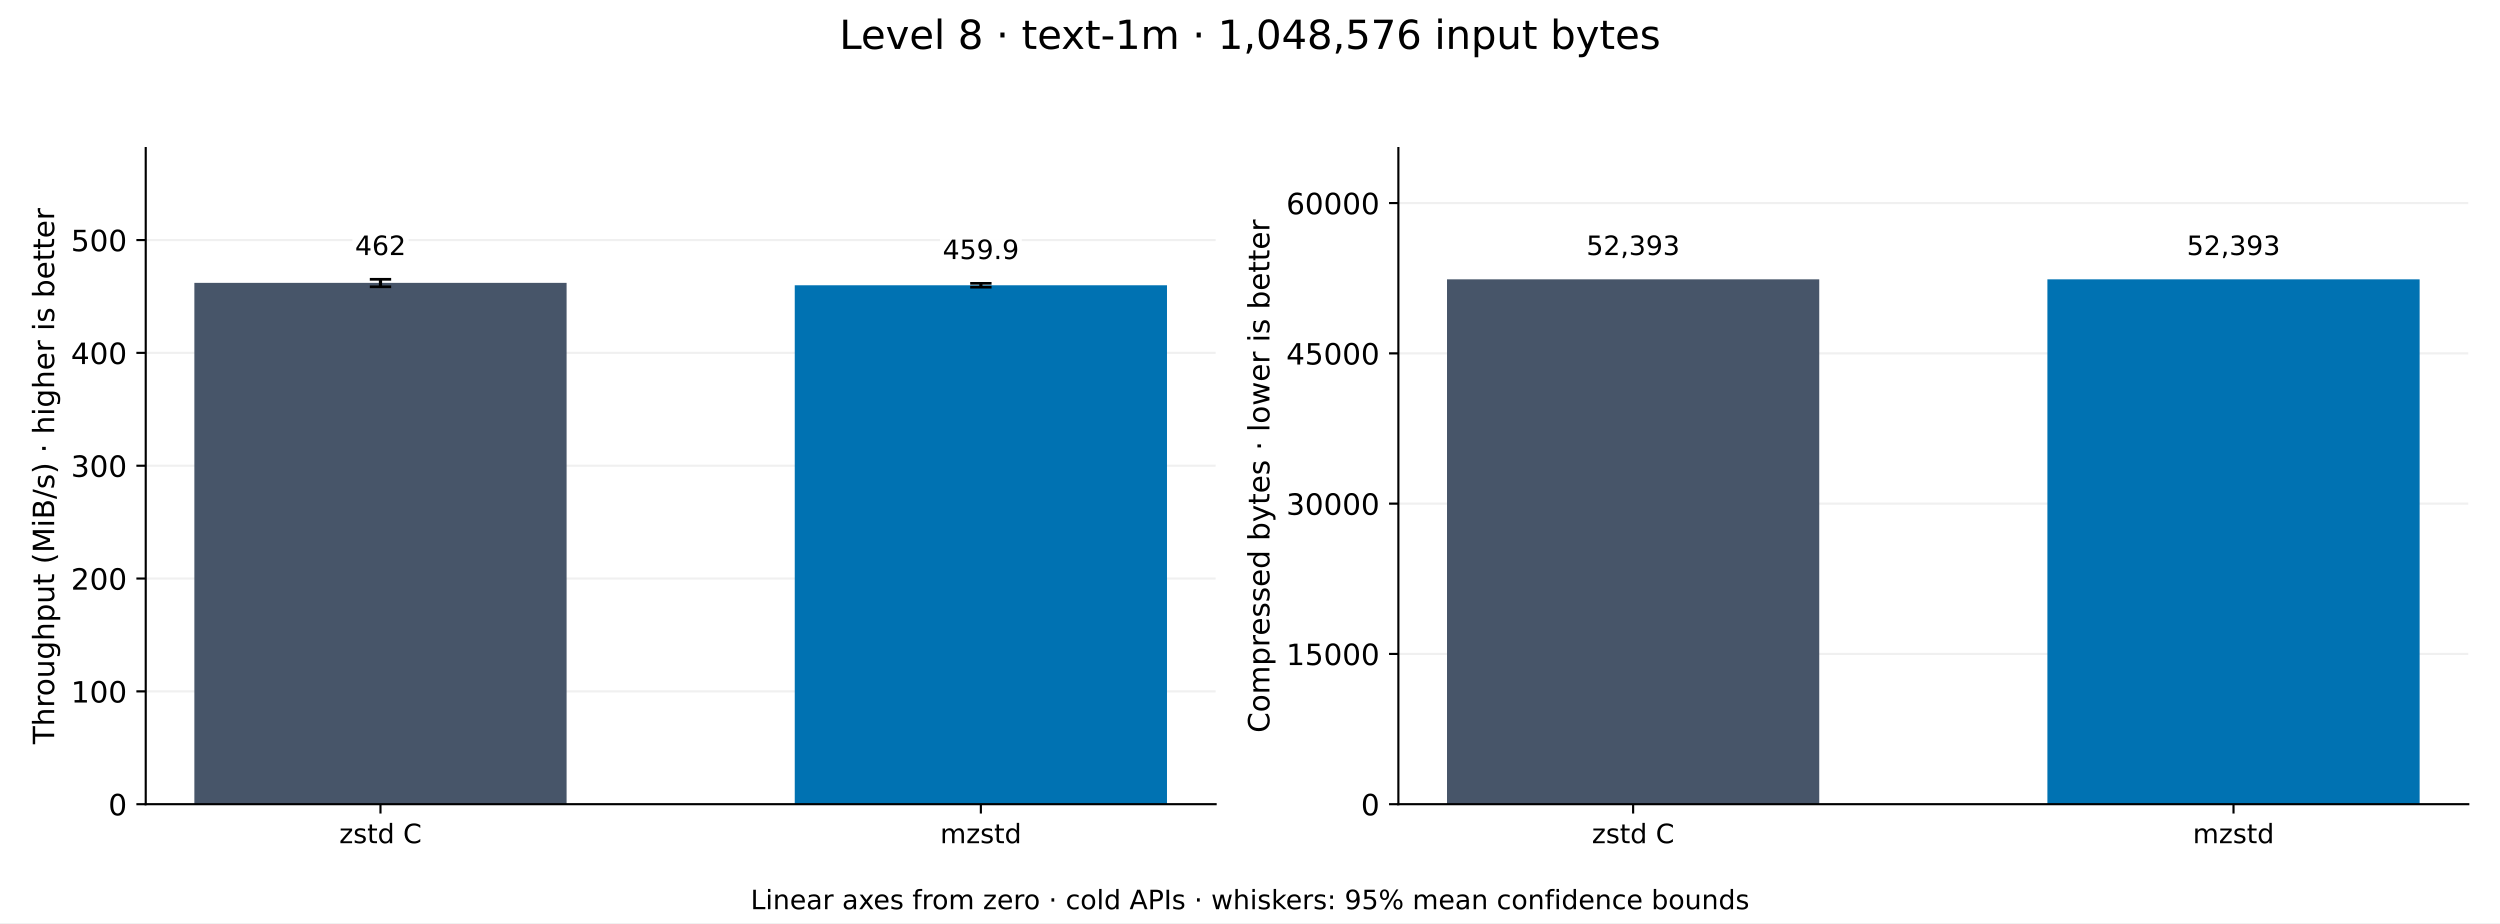
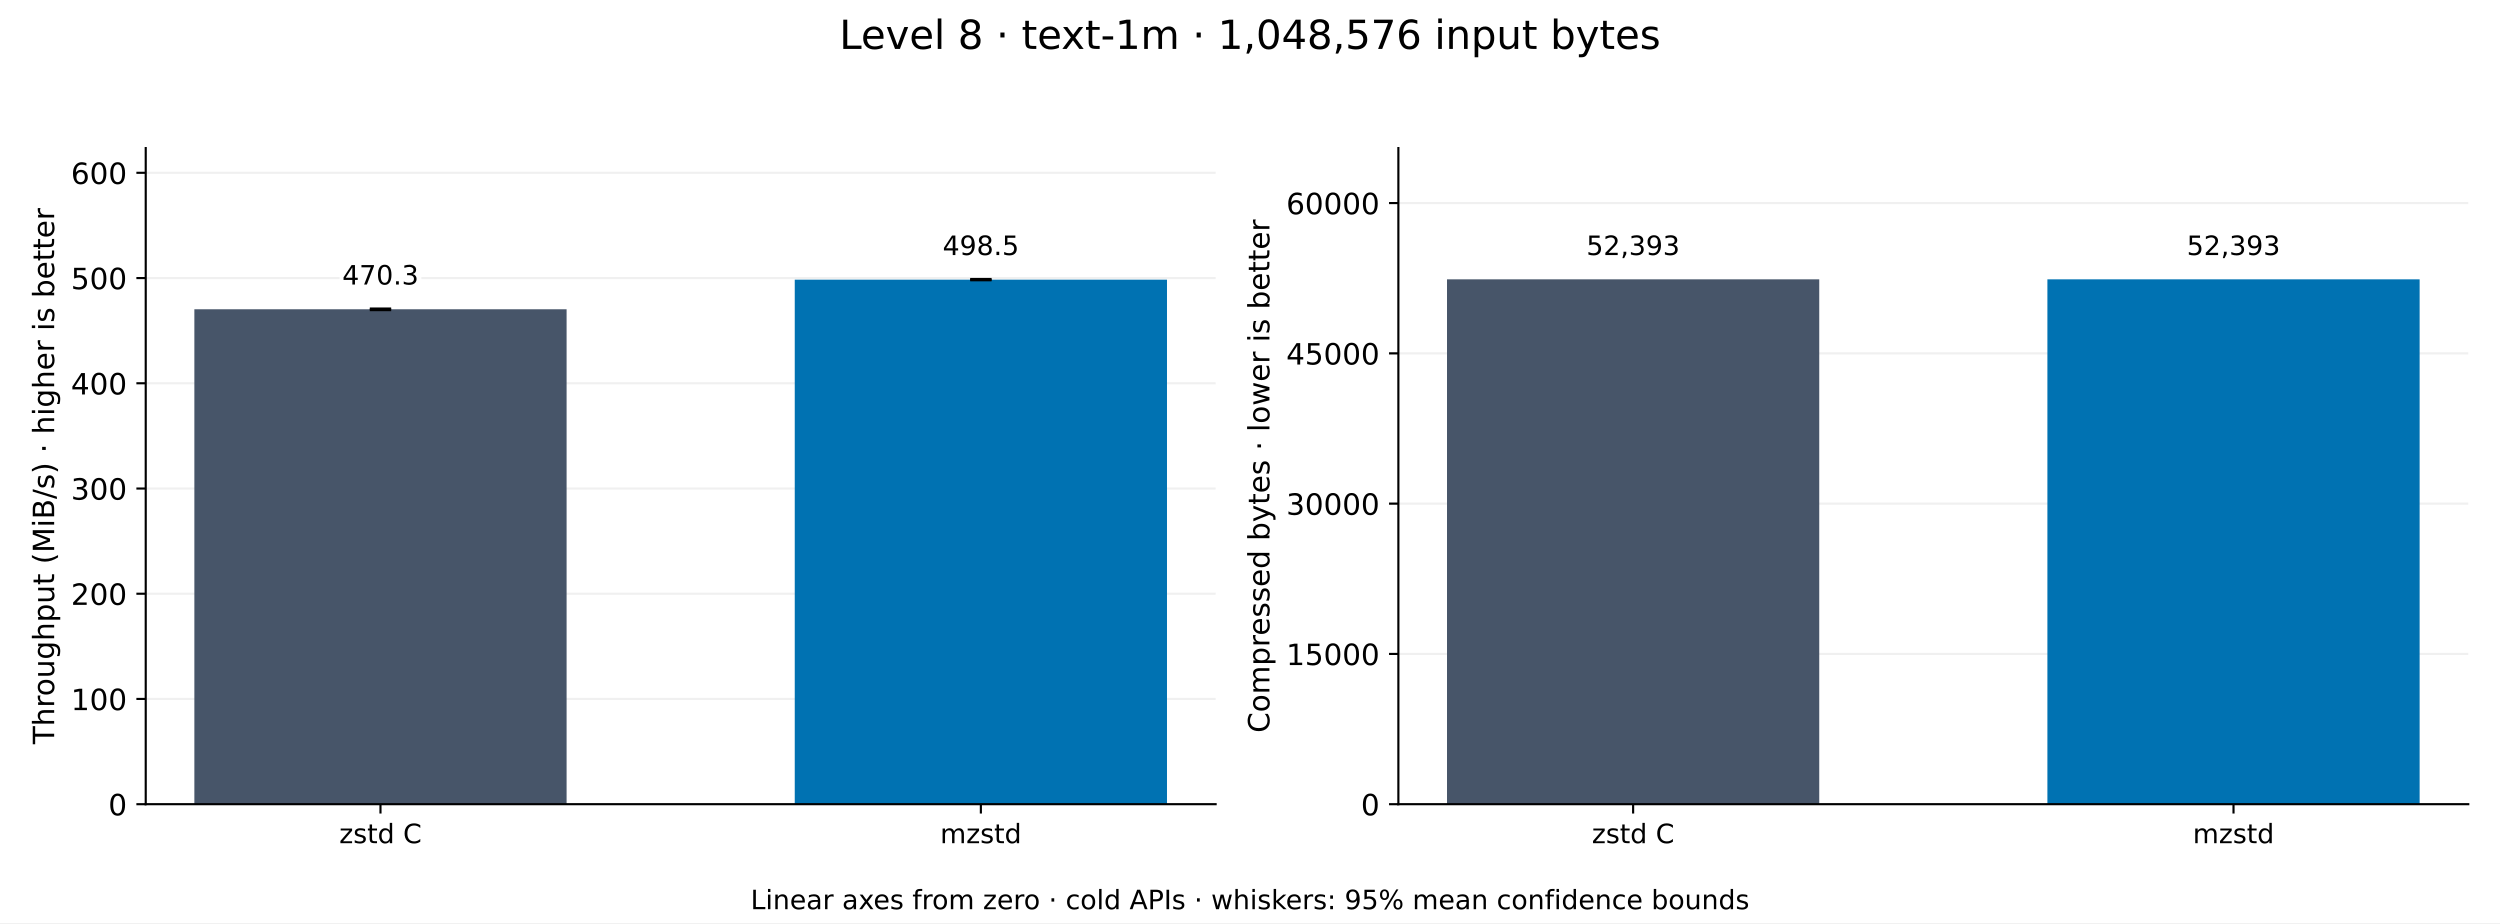
<svg xmlns="http://www.w3.org/2000/svg" xmlns:xlink="http://www.w3.org/1999/xlink" width="936pt" height="345.6pt" viewBox="0 0 936 345.6" version="1.1">
  <defs>
    <style type="text/css">*{stroke-linejoin: round; stroke-linecap: butt}</style>
  </defs>
  <g id="figure_1">
    <g id="patch_1">
      <path d="M 0 345.6 L 936 345.6 L 936 0 L 0 0 z " style="fill: #ffffff" />
    </g>
    <g id="axes_1">
      <g id="patch_2">
        <path d="M 54.56 301.088 L 455.13 301.088 L 455.13 55.44 L 54.56 55.44 z " style="fill: #ffffff" />
      </g>
      <g id="matplotlib.axis_1">
        <g id="xtick_1">
          <g id="line2d_1">
            <defs>
              <path id="mcbfd24ea1b" d="M 0 0 L 0 3.5 " style="stroke: #000000; stroke-width: 0.8" />
            </defs>
            <g>
              <use xlink:href="#mcbfd24ea1b" x="142.452" y="301.088" style="stroke: #000000; stroke-width: 0.8" />
            </g>
          </g>
          <g id="text_1">
            <text style="font-size: 10px; font-family: 'DejaVu Sans', 'Bitstream Vera Sans', 'Computer Modern Sans Serif', 'Lucida Grande', 'Verdana', 'Geneva', 'Lucid', 'Arial', 'Helvetica', 'Avant Garde', sans-serif; text-anchor: middle" x="142.452" y="315.686" transform="rotate(-0 142.4516 315.6864)">zstd C</text>
          </g>
        </g>
        <g id="xtick_2">
          <g id="line2d_2">
            <g>
              <use xlink:href="#mcbfd24ea1b" x="367.238" y="301.088" style="stroke: #000000; stroke-width: 0.8" />
            </g>
          </g>
          <g id="text_2">
            <text style="font-size: 10px; font-family: 'DejaVu Sans', 'Bitstream Vera Sans', 'Computer Modern Sans Serif', 'Lucida Grande', 'Verdana', 'Geneva', 'Lucid', 'Arial', 'Helvetica', 'Avant Garde', sans-serif; text-anchor: middle" x="367.238" y="315.686" transform="rotate(-0 367.2384 315.6864)">mzstd</text>
          </g>
        </g>
      </g>
      <g id="matplotlib.axis_2">
        <g id="ytick_1">
          <g id="line2d_3">
            <path d="M 54.56 301.088 L 455.13 301.088 " clip-path="url(#pa67cffac88)" style="fill: none; stroke: #b0b0b0; stroke-opacity: 0.18; stroke-width: 0.8; stroke-linecap: square" />
          </g>
          <g id="line2d_4">
            <defs>
              <path id="m862e928616" d="M 0 0 L -3.5 0 " style="stroke: #000000; stroke-width: 0.8" />
            </defs>
            <g>
              <use xlink:href="#m862e928616" x="54.56" y="301.088" style="stroke: #000000; stroke-width: 0.8" />
            </g>
          </g>
          <g id="text_3">
            <text style="font-size: 11px; font-family: 'DejaVu Sans', 'Bitstream Vera Sans', 'Computer Modern Sans Serif', 'Lucida Grande', 'Verdana', 'Geneva', 'Lucid', 'Arial', 'Helvetica', 'Avant Garde', sans-serif; text-anchor: end" x="47.56" y="305.267" transform="rotate(-0 47.56 305.2671)">0</text>
          </g>
        </g>
        <g id="ytick_2">
          <g id="line2d_5">
-             <path d="M 54.56 258.846 L 455.13 258.846 " clip-path="url(#pa67cffac88)" style="fill: none; stroke: #b0b0b0; stroke-opacity: 0.18; stroke-width: 0.8; stroke-linecap: square" />
+             <path d="M 54.56 261.691 L 455.13 261.691 " clip-path="url(#pa67cffac88)" style="fill: none; stroke: #b0b0b0; stroke-opacity: 0.18; stroke-width: 0.8; stroke-linecap: square" />
          </g>
          <g id="line2d_6">
            <g>
-               <use xlink:href="#m862e928616" x="54.56" y="258.846" style="stroke: #000000; stroke-width: 0.8" />
+               <use xlink:href="#m862e928616" x="54.56" y="261.691" style="stroke: #000000; stroke-width: 0.8" />
            </g>
          </g>
          <g id="text_4">
-             <text style="font-size: 11px; font-family: 'DejaVu Sans', 'Bitstream Vera Sans', 'Computer Modern Sans Serif', 'Lucida Grande', 'Verdana', 'Geneva', 'Lucid', 'Arial', 'Helvetica', 'Avant Garde', sans-serif; text-anchor: end" x="47.56" y="263.025" transform="rotate(-0 47.56 263.0248)">100</text>
+             <text style="font-size: 11px; font-family: 'DejaVu Sans', 'Bitstream Vera Sans', 'Computer Modern Sans Serif', 'Lucida Grande', 'Verdana', 'Geneva', 'Lucid', 'Arial', 'Helvetica', 'Avant Garde', sans-serif; text-anchor: end" x="47.56" y="265.87" transform="rotate(-0 47.56 265.8704)">100</text>
          </g>
        </g>
        <g id="ytick_3">
          <g id="line2d_7">
-             <path d="M 54.56 216.603 L 455.13 216.603 " clip-path="url(#pa67cffac88)" style="fill: none; stroke: #b0b0b0; stroke-opacity: 0.18; stroke-width: 0.8; stroke-linecap: square" />
+             <path d="M 54.56 222.294 L 455.13 222.294 " clip-path="url(#pa67cffac88)" style="fill: none; stroke: #b0b0b0; stroke-opacity: 0.18; stroke-width: 0.8; stroke-linecap: square" />
          </g>
          <g id="line2d_8">
            <g>
-               <use xlink:href="#m862e928616" x="54.56" y="216.603" style="stroke: #000000; stroke-width: 0.8" />
+               <use xlink:href="#m862e928616" x="54.56" y="222.294" style="stroke: #000000; stroke-width: 0.8" />
            </g>
          </g>
          <g id="text_5">
-             <text style="font-size: 11px; font-family: 'DejaVu Sans', 'Bitstream Vera Sans', 'Computer Modern Sans Serif', 'Lucida Grande', 'Verdana', 'Geneva', 'Lucid', 'Arial', 'Helvetica', 'Avant Garde', sans-serif; text-anchor: end" x="47.56" y="220.782" transform="rotate(-0 47.56 220.7824)">200</text>
+             <text style="font-size: 11px; font-family: 'DejaVu Sans', 'Bitstream Vera Sans', 'Computer Modern Sans Serif', 'Lucida Grande', 'Verdana', 'Geneva', 'Lucid', 'Arial', 'Helvetica', 'Avant Garde', sans-serif; text-anchor: end" x="47.56" y="226.474" transform="rotate(-0 47.56 226.4736)">200</text>
          </g>
        </g>
        <g id="ytick_4">
          <g id="line2d_9">
-             <path d="M 54.56 174.361 L 455.13 174.361 " clip-path="url(#pa67cffac88)" style="fill: none; stroke: #b0b0b0; stroke-opacity: 0.18; stroke-width: 0.8; stroke-linecap: square" />
+             <path d="M 54.56 182.898 L 455.13 182.898 " clip-path="url(#pa67cffac88)" style="fill: none; stroke: #b0b0b0; stroke-opacity: 0.18; stroke-width: 0.8; stroke-linecap: square" />
          </g>
          <g id="line2d_10">
            <g>
-               <use xlink:href="#m862e928616" x="54.56" y="174.361" style="stroke: #000000; stroke-width: 0.8" />
+               <use xlink:href="#m862e928616" x="54.56" y="182.898" style="stroke: #000000; stroke-width: 0.8" />
            </g>
          </g>
          <g id="text_6">
-             <text style="font-size: 11px; font-family: 'DejaVu Sans', 'Bitstream Vera Sans', 'Computer Modern Sans Serif', 'Lucida Grande', 'Verdana', 'Geneva', 'Lucid', 'Arial', 'Helvetica', 'Avant Garde', sans-serif; text-anchor: end" x="47.56" y="178.54" transform="rotate(-0 47.56 178.54)">300</text>
+             <text style="font-size: 11px; font-family: 'DejaVu Sans', 'Bitstream Vera Sans', 'Computer Modern Sans Serif', 'Lucida Grande', 'Verdana', 'Geneva', 'Lucid', 'Arial', 'Helvetica', 'Avant Garde', sans-serif; text-anchor: end" x="47.56" y="187.077" transform="rotate(-0 47.56 187.0768)">300</text>
          </g>
        </g>
        <g id="ytick_5">
          <g id="line2d_11">
-             <path d="M 54.56 132.118 L 455.13 132.118 " clip-path="url(#pa67cffac88)" style="fill: none; stroke: #b0b0b0; stroke-opacity: 0.18; stroke-width: 0.8; stroke-linecap: square" />
+             <path d="M 54.56 143.501 L 455.13 143.501 " clip-path="url(#pa67cffac88)" style="fill: none; stroke: #b0b0b0; stroke-opacity: 0.18; stroke-width: 0.8; stroke-linecap: square" />
          </g>
          <g id="line2d_12">
            <g>
-               <use xlink:href="#m862e928616" x="54.56" y="132.118" style="stroke: #000000; stroke-width: 0.8" />
+               <use xlink:href="#m862e928616" x="54.56" y="143.501" style="stroke: #000000; stroke-width: 0.8" />
            </g>
          </g>
          <g id="text_7">
-             <text style="font-size: 11px; font-family: 'DejaVu Sans', 'Bitstream Vera Sans', 'Computer Modern Sans Serif', 'Lucida Grande', 'Verdana', 'Geneva', 'Lucid', 'Arial', 'Helvetica', 'Avant Garde', sans-serif; text-anchor: end" x="47.56" y="136.298" transform="rotate(-0 47.56 136.2976)">400</text>
+             <text style="font-size: 11px; font-family: 'DejaVu Sans', 'Bitstream Vera Sans', 'Computer Modern Sans Serif', 'Lucida Grande', 'Verdana', 'Geneva', 'Lucid', 'Arial', 'Helvetica', 'Avant Garde', sans-serif; text-anchor: end" x="47.56" y="147.68" transform="rotate(-0 47.56 147.68)">400</text>
          </g>
        </g>
        <g id="ytick_6">
          <g id="line2d_13">
-             <path d="M 54.56 89.876 L 455.13 89.876 " clip-path="url(#pa67cffac88)" style="fill: none; stroke: #b0b0b0; stroke-opacity: 0.18; stroke-width: 0.8; stroke-linecap: square" />
+             <path d="M 54.56 104.104 L 455.13 104.104 " clip-path="url(#pa67cffac88)" style="fill: none; stroke: #b0b0b0; stroke-opacity: 0.18; stroke-width: 0.8; stroke-linecap: square" />
          </g>
          <g id="line2d_14">
            <g>
-               <use xlink:href="#m862e928616" x="54.56" y="89.876" style="stroke: #000000; stroke-width: 0.8" />
+               <use xlink:href="#m862e928616" x="54.56" y="104.104" style="stroke: #000000; stroke-width: 0.8" />
            </g>
          </g>
          <g id="text_8">
-             <text style="font-size: 11px; font-family: 'DejaVu Sans', 'Bitstream Vera Sans', 'Computer Modern Sans Serif', 'Lucida Grande', 'Verdana', 'Geneva', 'Lucid', 'Arial', 'Helvetica', 'Avant Garde', sans-serif; text-anchor: end" x="47.56" y="94.055" transform="rotate(-0 47.56 94.05523)">500</text>
-           </g>
-         </g>
-         <g id="text_9">
+             <text style="font-size: 11px; font-family: 'DejaVu Sans', 'Bitstream Vera Sans', 'Computer Modern Sans Serif', 'Lucida Grande', 'Verdana', 'Geneva', 'Lucid', 'Arial', 'Helvetica', 'Avant Garde', sans-serif; text-anchor: end" x="47.56" y="108.283" transform="rotate(-0 47.56 108.2833)">500</text>
+           </g>
+         </g>
+         <g id="ytick_7">
+           <g id="line2d_15">
+             <path d="M 54.56 64.707 L 455.13 64.707 " clip-path="url(#pa67cffac88)" style="fill: none; stroke: #b0b0b0; stroke-opacity: 0.18; stroke-width: 0.8; stroke-linecap: square" />
+           </g>
+           <g id="line2d_16">
+             <g>
+               <use xlink:href="#m862e928616" x="54.56" y="64.707" style="stroke: #000000; stroke-width: 0.8" />
+             </g>
+           </g>
+           <g id="text_9">
+             <text style="font-size: 11px; font-family: 'DejaVu Sans', 'Bitstream Vera Sans', 'Computer Modern Sans Serif', 'Lucida Grande', 'Verdana', 'Geneva', 'Lucid', 'Arial', 'Helvetica', 'Avant Garde', sans-serif; text-anchor: end" x="47.56" y="68.886" transform="rotate(-0 47.56 68.8865)">600</text>
+           </g>
+         </g>
+         <g id="text_10">
          <text style="font-size: 11px; font-family: 'DejaVu Sans', 'Bitstream Vera Sans', 'Computer Modern Sans Serif', 'Lucida Grande', 'Verdana', 'Geneva', 'Lucid', 'Arial', 'Helvetica', 'Avant Garde', sans-serif; text-anchor: middle" x="20.276" y="178.264" transform="rotate(-90 20.27609 178.264)">Throughput (MiB/s) · higher is better</text>
        </g>
      </g>
      <g id="patch_3">
-         <path d="M 72.768 301.088 L 212.136 301.088 L 212.136 105.907 L 72.768 105.907 z " clip-path="url(#pa67cffac88)" style="fill: #475569" />
+         <path d="M 72.768 301.088 L 212.136 301.088 L 212.136 115.796 L 72.768 115.796 z " clip-path="url(#pa67cffac88)" style="fill: #475569" />
      </g>
      <g id="patch_4">
-         <path d="M 297.554 301.088 L 436.922 301.088 L 436.922 106.795 L 297.554 106.795 z " clip-path="url(#pa67cffac88)" style="fill: #0072b2" />
+         <path d="M 297.554 301.088 L 436.922 301.088 L 436.922 104.696 L 297.554 104.696 z " clip-path="url(#pa67cffac88)" style="fill: #0072b2" />
      </g>
      <g id="LineCollection_1">
-         <path d="M 142.452 107.368 L 142.452 104.57 " clip-path="url(#pa67cffac88)" style="fill: none; stroke: #000000; stroke-width: 1.2" />
-         <path d="M 367.238 107.534 L 367.238 106.084 " clip-path="url(#pa67cffac88)" style="fill: none; stroke: #000000; stroke-width: 1.2" />
-       </g>
-       <g id="line2d_15">
+         <path d="M 142.452 116.017 L 142.452 115.611 " clip-path="url(#pa67cffac88)" style="fill: none; stroke: #000000; stroke-width: 1.2" />
+         <path d="M 367.238 104.828 L 367.238 104.57 " clip-path="url(#pa67cffac88)" style="fill: none; stroke: #000000; stroke-width: 1.2" />
+       </g>
+       <g id="line2d_17">
        <defs>
          <path id="mf7f69e77f0" d="M 4 0 L -4 -0 " style="stroke: #000000" />
        </defs>
        <g clip-path="url(#pa67cffac88)">
-           <use xlink:href="#mf7f69e77f0" x="142.452" y="107.368" style="fill: #1f77b4; stroke: #000000" />
-           <use xlink:href="#mf7f69e77f0" x="367.238" y="107.534" style="fill: #1f77b4; stroke: #000000" />
-         </g>
-       </g>
-       <g id="line2d_16">
+           <use xlink:href="#mf7f69e77f0" x="142.452" y="116.017" style="fill: #1f77b4; stroke: #000000" />
+           <use xlink:href="#mf7f69e77f0" x="367.238" y="104.828" style="fill: #1f77b4; stroke: #000000" />
+         </g>
+       </g>
+       <g id="line2d_18">
        <g clip-path="url(#pa67cffac88)">
-           <use xlink:href="#mf7f69e77f0" x="142.452" y="104.57" style="fill: #1f77b4; stroke: #000000" />
-           <use xlink:href="#mf7f69e77f0" x="367.238" y="106.084" style="fill: #1f77b4; stroke: #000000" />
+           <use xlink:href="#mf7f69e77f0" x="142.452" y="115.611" style="fill: #1f77b4; stroke: #000000" />
+           <use xlink:href="#mf7f69e77f0" x="367.238" y="104.57" style="fill: #1f77b4; stroke: #000000" />
        </g>
      </g>
      <g id="patch_5">
        <path d="M 54.56 301.088 L 54.56 55.44 " style="fill: none; stroke: #000000; stroke-width: 0.8; stroke-linejoin: miter; stroke-linecap: square" />
      </g>
      <g id="patch_6">
        <path d="M 54.56 301.088 L 455.13 301.088 " style="fill: none; stroke: #000000; stroke-width: 0.8; stroke-linejoin: miter; stroke-linecap: square" />
      </g>
-       <g id="text_10">
+       <g id="text_11">
        <g id="patch_7">
-           <path d="M 131.908 98.57 L 152.995 98.57 L 152.995 86.891 L 131.908 86.891 z " style="fill: #ffffff; opacity: 0.9" />
-         </g>
-         <text style="font-size: 10px; font-family: 'DejaVu Sans', 'Bitstream Vera Sans', 'Computer Modern Sans Serif', 'Lucida Grande', 'Verdana', 'Geneva', 'Lucid', 'Arial', 'Helvetica', 'Avant Garde', sans-serif; text-anchor: middle" x="142.452" y="95.49" transform="rotate(-0 142.4516 95.48991)">462</text>
-       </g>
-       <g id="text_11">
+           <path d="M 127.138 109.611 L 157.766 109.611 L 157.766 97.933 L 127.138 97.933 z " style="fill: #ffffff; opacity: 0.9" />
+         </g>
+         <text style="font-size: 10px; font-family: 'DejaVu Sans', 'Bitstream Vera Sans', 'Computer Modern Sans Serif', 'Lucida Grande', 'Verdana', 'Geneva', 'Lucid', 'Arial', 'Helvetica', 'Avant Garde', sans-serif; text-anchor: middle" x="142.452" y="106.531" transform="rotate(-0 142.4516 106.531)">470.3</text>
+       </g>
+       <g id="text_12">
        <g id="patch_8">
-           <path d="M 351.924 100.084 L 382.552 100.084 L 382.552 88.405 L 351.924 88.405 z " style="fill: #ffffff; opacity: 0.9" />
-         </g>
-         <text style="font-size: 10px; font-family: 'DejaVu Sans', 'Bitstream Vera Sans', 'Computer Modern Sans Serif', 'Lucida Grande', 'Verdana', 'Geneva', 'Lucid', 'Arial', 'Helvetica', 'Avant Garde', sans-serif; text-anchor: middle" x="367.238" y="97.004" transform="rotate(-0 367.2384 97.00387)">459.9</text>
+           <path d="M 351.924 98.57 L 382.552 98.57 L 382.552 86.891 L 351.924 86.891 z " style="fill: #ffffff; opacity: 0.9" />
+         </g>
+         <text style="font-size: 10px; font-family: 'DejaVu Sans', 'Bitstream Vera Sans', 'Computer Modern Sans Serif', 'Lucida Grande', 'Verdana', 'Geneva', 'Lucid', 'Arial', 'Helvetica', 'Avant Garde', sans-serif; text-anchor: middle" x="367.238" y="95.49" transform="rotate(-0 367.2384 95.48991)">498.5</text>
      </g>
    </g>
    <g id="axes_2">
      <g id="patch_9">
        <path d="M 523.55 301.088 L 924.12 301.088 L 924.12 55.44 L 523.55 55.44 z " style="fill: #ffffff" />
      </g>
      <g id="matplotlib.axis_3">
        <g id="xtick_3">
-           <g id="line2d_17">
+           <g id="line2d_19">
            <g>
              <use xlink:href="#mcbfd24ea1b" x="611.442" y="301.088" style="stroke: #000000; stroke-width: 0.8" />
            </g>
          </g>
-           <g id="text_12">
+           <g id="text_13">
            <text style="font-size: 10px; font-family: 'DejaVu Sans', 'Bitstream Vera Sans', 'Computer Modern Sans Serif', 'Lucida Grande', 'Verdana', 'Geneva', 'Lucid', 'Arial', 'Helvetica', 'Avant Garde', sans-serif; text-anchor: middle" x="611.442" y="315.686" transform="rotate(-0 611.4416 315.6864)">zstd C</text>
          </g>
        </g>
        <g id="xtick_4">
-           <g id="line2d_18">
+           <g id="line2d_20">
            <g>
              <use xlink:href="#mcbfd24ea1b" x="836.228" y="301.088" style="stroke: #000000; stroke-width: 0.8" />
            </g>
          </g>
-           <g id="text_13">
+           <g id="text_14">
            <text style="font-size: 10px; font-family: 'DejaVu Sans', 'Bitstream Vera Sans', 'Computer Modern Sans Serif', 'Lucida Grande', 'Verdana', 'Geneva', 'Lucid', 'Arial', 'Helvetica', 'Avant Garde', sans-serif; text-anchor: middle" x="836.228" y="315.686" transform="rotate(-0 836.2284 315.6864)">mzstd</text>
          </g>
        </g>
      </g>
      <g id="matplotlib.axis_4">
-         <g id="ytick_7">
-           <g id="line2d_19">
-             <path d="M 523.55 301.088 L 924.12 301.088 " clip-path="url(#pa73c3ccd9b)" style="fill: none; stroke: #b0b0b0; stroke-opacity: 0.18; stroke-width: 0.8; stroke-linecap: square" />
-           </g>
-           <g id="line2d_20">
-             <g>
-               <use xlink:href="#m862e928616" x="523.55" y="301.088" style="stroke: #000000; stroke-width: 0.8" />
-             </g>
-           </g>
-           <g id="text_14">
-             <text style="font-size: 11px; font-family: 'DejaVu Sans', 'Bitstream Vera Sans', 'Computer Modern Sans Serif', 'Lucida Grande', 'Verdana', 'Geneva', 'Lucid', 'Arial', 'Helvetica', 'Avant Garde', sans-serif; text-anchor: end" x="516.55" y="305.267" transform="rotate(-0 516.55 305.2671)">0</text>
-           </g>
-         </g>
        <g id="ytick_8">
          <g id="line2d_21">
-             <path d="M 523.55 244.825 L 924.12 244.825 " clip-path="url(#pa73c3ccd9b)" style="fill: none; stroke: #b0b0b0; stroke-opacity: 0.18; stroke-width: 0.8; stroke-linecap: square" />
+             <path d="M 523.55 301.088 L 924.12 301.088 " clip-path="url(#pa73c3ccd9b)" style="fill: none; stroke: #b0b0b0; stroke-opacity: 0.18; stroke-width: 0.8; stroke-linecap: square" />
          </g>
          <g id="line2d_22">
            <g>
-               <use xlink:href="#m862e928616" x="523.55" y="244.825" style="stroke: #000000; stroke-width: 0.8" />
+               <use xlink:href="#m862e928616" x="523.55" y="301.088" style="stroke: #000000; stroke-width: 0.8" />
            </g>
          </g>
          <g id="text_15">
-             <text style="font-size: 11px; font-family: 'DejaVu Sans', 'Bitstream Vera Sans', 'Computer Modern Sans Serif', 'Lucida Grande', 'Verdana', 'Geneva', 'Lucid', 'Arial', 'Helvetica', 'Avant Garde', sans-serif; text-anchor: end" x="516.55" y="249.004" transform="rotate(-0 516.55 249.0044)">15000</text>
+             <text style="font-size: 11px; font-family: 'DejaVu Sans', 'Bitstream Vera Sans', 'Computer Modern Sans Serif', 'Lucida Grande', 'Verdana', 'Geneva', 'Lucid', 'Arial', 'Helvetica', 'Avant Garde', sans-serif; text-anchor: end" x="516.55" y="305.267" transform="rotate(-0 516.55 305.2671)">0</text>
          </g>
        </g>
        <g id="ytick_9">
          <g id="line2d_23">
-             <path d="M 523.55 188.562 L 924.12 188.562 " clip-path="url(#pa73c3ccd9b)" style="fill: none; stroke: #b0b0b0; stroke-opacity: 0.18; stroke-width: 0.8; stroke-linecap: square" />
+             <path d="M 523.55 244.825 L 924.12 244.825 " clip-path="url(#pa73c3ccd9b)" style="fill: none; stroke: #b0b0b0; stroke-opacity: 0.18; stroke-width: 0.8; stroke-linecap: square" />
          </g>
          <g id="line2d_24">
            <g>
-               <use xlink:href="#m862e928616" x="523.55" y="188.562" style="stroke: #000000; stroke-width: 0.8" />
+               <use xlink:href="#m862e928616" x="523.55" y="244.825" style="stroke: #000000; stroke-width: 0.8" />
            </g>
          </g>
          <g id="text_16">
-             <text style="font-size: 11px; font-family: 'DejaVu Sans', 'Bitstream Vera Sans', 'Computer Modern Sans Serif', 'Lucida Grande', 'Verdana', 'Geneva', 'Lucid', 'Arial', 'Helvetica', 'Avant Garde', sans-serif; text-anchor: end" x="516.55" y="192.742" transform="rotate(-0 516.55 192.7416)">30000</text>
+             <text style="font-size: 11px; font-family: 'DejaVu Sans', 'Bitstream Vera Sans', 'Computer Modern Sans Serif', 'Lucida Grande', 'Verdana', 'Geneva', 'Lucid', 'Arial', 'Helvetica', 'Avant Garde', sans-serif; text-anchor: end" x="516.55" y="249.004" transform="rotate(-0 516.55 249.0044)">15000</text>
          </g>
        </g>
        <g id="ytick_10">
          <g id="line2d_25">
-             <path d="M 523.55 132.3 L 924.12 132.3 " clip-path="url(#pa73c3ccd9b)" style="fill: none; stroke: #b0b0b0; stroke-opacity: 0.18; stroke-width: 0.8; stroke-linecap: square" />
+             <path d="M 523.55 188.562 L 924.12 188.562 " clip-path="url(#pa73c3ccd9b)" style="fill: none; stroke: #b0b0b0; stroke-opacity: 0.18; stroke-width: 0.8; stroke-linecap: square" />
          </g>
          <g id="line2d_26">
            <g>
-               <use xlink:href="#m862e928616" x="523.55" y="132.3" style="stroke: #000000; stroke-width: 0.8" />
+               <use xlink:href="#m862e928616" x="523.55" y="188.562" style="stroke: #000000; stroke-width: 0.8" />
            </g>
          </g>
          <g id="text_17">
-             <text style="font-size: 11px; font-family: 'DejaVu Sans', 'Bitstream Vera Sans', 'Computer Modern Sans Serif', 'Lucida Grande', 'Verdana', 'Geneva', 'Lucid', 'Arial', 'Helvetica', 'Avant Garde', sans-serif; text-anchor: end" x="516.55" y="136.479" transform="rotate(-0 516.55 136.4788)">45000</text>
+             <text style="font-size: 11px; font-family: 'DejaVu Sans', 'Bitstream Vera Sans', 'Computer Modern Sans Serif', 'Lucida Grande', 'Verdana', 'Geneva', 'Lucid', 'Arial', 'Helvetica', 'Avant Garde', sans-serif; text-anchor: end" x="516.55" y="192.742" transform="rotate(-0 516.55 192.7416)">30000</text>
          </g>
        </g>
        <g id="ytick_11">
          <g id="line2d_27">
+             <path d="M 523.55 132.3 L 924.12 132.3 " clip-path="url(#pa73c3ccd9b)" style="fill: none; stroke: #b0b0b0; stroke-opacity: 0.18; stroke-width: 0.8; stroke-linecap: square" />
+           </g>
+           <g id="line2d_28">
+             <g>
+               <use xlink:href="#m862e928616" x="523.55" y="132.3" style="stroke: #000000; stroke-width: 0.8" />
+             </g>
+           </g>
+           <g id="text_18">
+             <text style="font-size: 11px; font-family: 'DejaVu Sans', 'Bitstream Vera Sans', 'Computer Modern Sans Serif', 'Lucida Grande', 'Verdana', 'Geneva', 'Lucid', 'Arial', 'Helvetica', 'Avant Garde', sans-serif; text-anchor: end" x="516.55" y="136.479" transform="rotate(-0 516.55 136.4788)">45000</text>
+           </g>
+         </g>
+         <g id="ytick_12">
+           <g id="line2d_29">
            <path d="M 523.55 76.037 L 924.12 76.037 " clip-path="url(#pa73c3ccd9b)" style="fill: none; stroke: #b0b0b0; stroke-opacity: 0.18; stroke-width: 0.8; stroke-linecap: square" />
          </g>
-           <g id="line2d_28">
+           <g id="line2d_30">
            <g>
              <use xlink:href="#m862e928616" x="523.55" y="76.037" style="stroke: #000000; stroke-width: 0.8" />
            </g>
          </g>
-           <g id="text_18">
+           <g id="text_19">
            <text style="font-size: 11px; font-family: 'DejaVu Sans', 'Bitstream Vera Sans', 'Computer Modern Sans Serif', 'Lucida Grande', 'Verdana', 'Geneva', 'Lucid', 'Arial', 'Helvetica', 'Avant Garde', sans-serif; text-anchor: end" x="516.55" y="80.216" transform="rotate(-0 516.55 80.21601)">60000</text>
          </g>
        </g>
-         <g id="text_19">
+         <g id="text_20">
          <text style="font-size: 11px; font-family: 'DejaVu Sans', 'Bitstream Vera Sans', 'Computer Modern Sans Serif', 'Lucida Grande', 'Verdana', 'Geneva', 'Lucid', 'Arial', 'Helvetica', 'Avant Garde', sans-serif; text-anchor: middle" x="475.269" y="178.264" transform="rotate(-90 475.2686 178.264)">Compressed bytes · lower is better</text>
        </g>
      </g>
      <g id="patch_10">
        <path d="M 541.758 301.088 L 681.126 301.088 L 681.126 104.57 L 541.758 104.57 z " clip-path="url(#pa73c3ccd9b)" style="fill: #475569" />
      </g>
      <g id="patch_11">
        <path d="M 766.544 301.088 L 905.912 301.088 L 905.912 104.57 L 766.544 104.57 z " clip-path="url(#pa73c3ccd9b)" style="fill: #0072b2" />
      </g>
      <g id="patch_12">
        <path d="M 523.55 301.088 L 523.55 55.44 " style="fill: none; stroke: #000000; stroke-width: 0.8; stroke-linejoin: miter; stroke-linecap: square" />
      </g>
      <g id="patch_13">
        <path d="M 523.55 301.088 L 924.12 301.088 " style="fill: none; stroke: #000000; stroke-width: 0.8; stroke-linejoin: miter; stroke-linecap: square" />
      </g>
-       <g id="text_20">
+       <g id="text_21">
        <g id="patch_14">
          <path d="M 592.946 98.57 L 629.937 98.57 L 629.937 86.891 L 592.946 86.891 z " style="fill: #ffffff; opacity: 0.9" />
        </g>
        <text style="font-size: 10px; font-family: 'DejaVu Sans', 'Bitstream Vera Sans', 'Computer Modern Sans Serif', 'Lucida Grande', 'Verdana', 'Geneva', 'Lucid', 'Arial', 'Helvetica', 'Avant Garde', sans-serif; text-anchor: middle" x="611.442" y="95.49" transform="rotate(-0 611.4416 95.48991)">52,393</text>
      </g>
-       <g id="text_21">
+       <g id="text_22">
        <g id="patch_15">
          <path d="M 817.733 98.57 L 854.724 98.57 L 854.724 86.891 L 817.733 86.891 z " style="fill: #ffffff; opacity: 0.9" />
        </g>
        <text style="font-size: 10px; font-family: 'DejaVu Sans', 'Bitstream Vera Sans', 'Computer Modern Sans Serif', 'Lucida Grande', 'Verdana', 'Geneva', 'Lucid', 'Arial', 'Helvetica', 'Avant Garde', sans-serif; text-anchor: middle" x="836.228" y="95.49" transform="rotate(-0 836.2284 95.48991)">52,393</text>
      </g>
    </g>
-     <g id="text_22">
+     <g id="text_23">
      <text style="font-size: 15px; font-family: 'DejaVu Sans', 'Bitstream Vera Sans', 'Computer Modern Sans Serif', 'Lucida Grande', 'Verdana', 'Geneva', 'Lucid', 'Arial', 'Helvetica', 'Avant Garde', sans-serif; text-anchor: middle" x="468" y="18.31" transform="rotate(-0 468 18.30966)">Level 8 · text-1m · 1,048,576 input bytes</text>
    </g>
-     <g id="text_23">
+     <g id="text_24">
      <text style="font-size: 10px; font-family: 'DejaVu Sans', 'Bitstream Vera Sans', 'Computer Modern Sans Serif', 'Lucida Grande', 'Verdana', 'Geneva', 'Lucid', 'Arial', 'Helvetica', 'Avant Garde', sans-serif; text-anchor: middle" x="468" y="340.416" transform="rotate(-0 468 340.416)">Linear axes from zero · cold APIs · whiskers: 95% mean confidence bounds</text>
    </g>
  </g>
  <defs>
    <clipPath id="pa67cffac88">
      <rect x="54.56" y="55.44" width="400.57" height="245.648" />
    </clipPath>
    <clipPath id="pa73c3ccd9b">
      <rect x="523.55" y="55.44" width="400.57" height="245.648" />
    </clipPath>
  </defs>
</svg>
